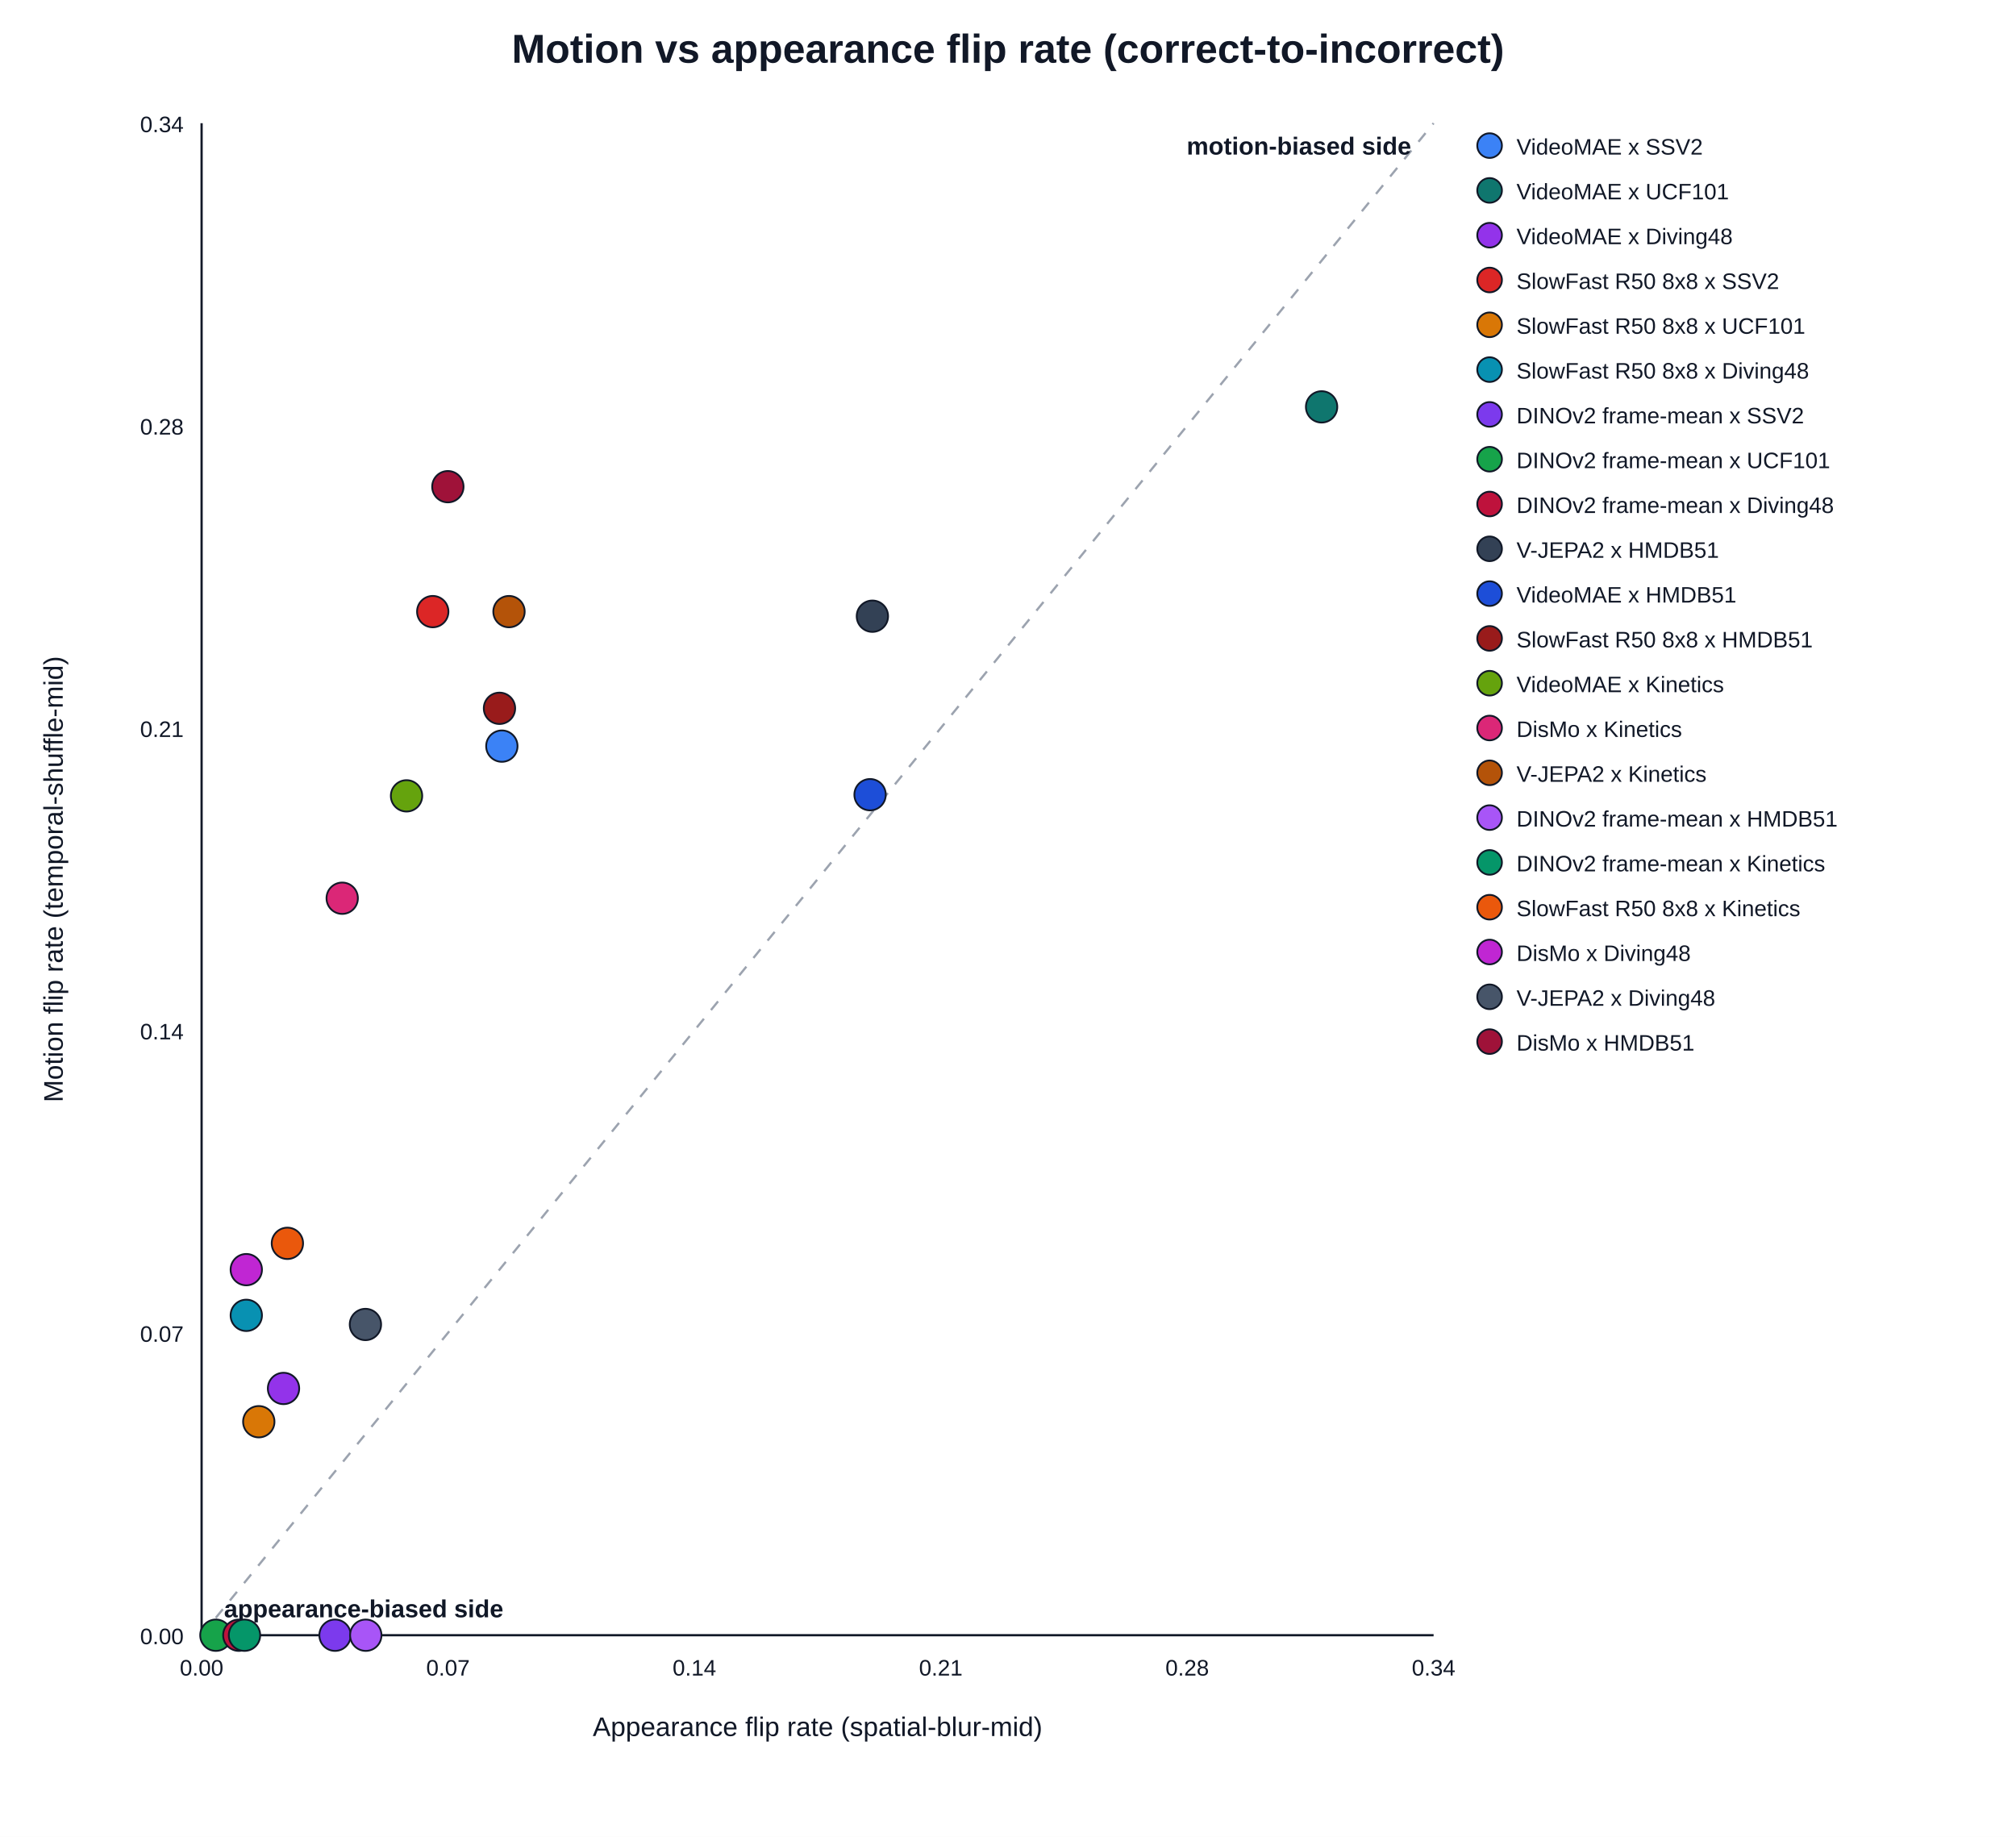
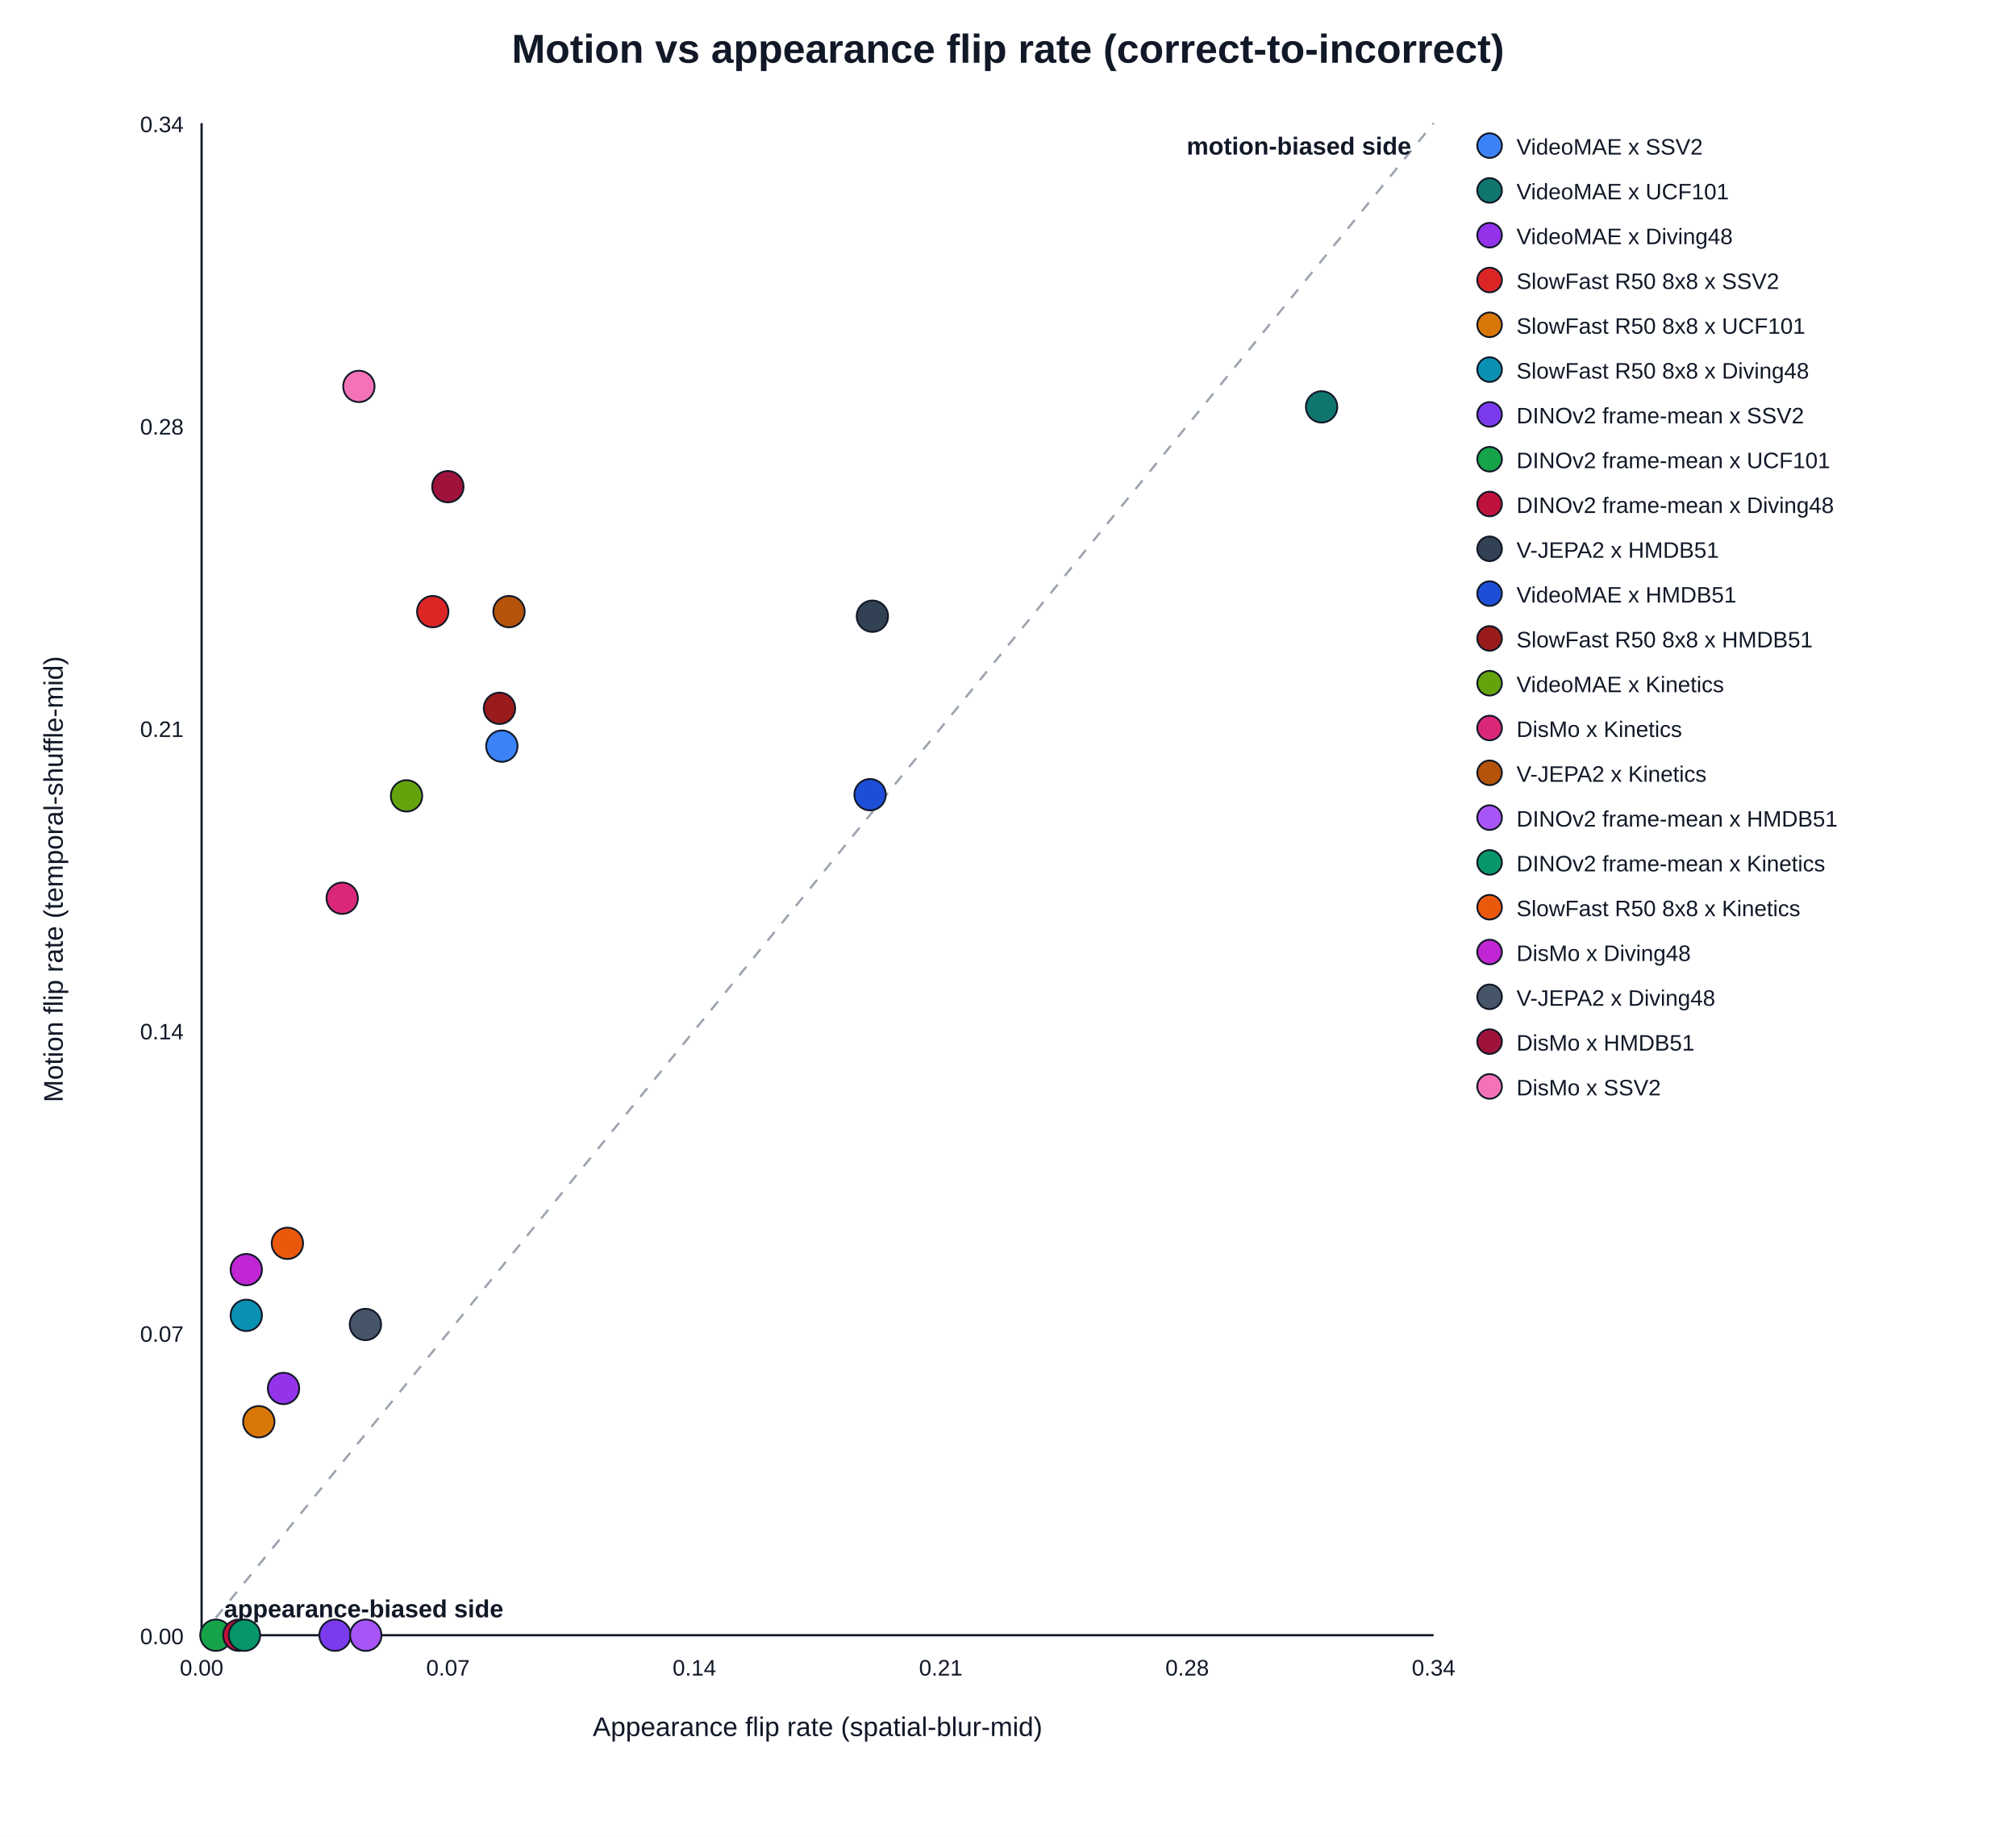
<svg xmlns="http://www.w3.org/2000/svg" width="900" height="820" viewBox="0 0 900 820">
  <rect width="100%" height="100%" fill="#ffffff" />
  <style>text { font-family: Arial, Helvetica, sans-serif; fill: #111827; }</style>
  <text x="450.00" y="28.00" font-size="18" font-weight="700" text-anchor="middle">Motion vs appearance flip rate (correct-to-incorrect)</text>
  <line x1="90" y1="730" x2="640" y2="730" stroke="#111827" stroke-width="1" />
  <line x1="90" y1="55" x2="90" y2="730" stroke="#111827" stroke-width="1" />
  <line x1="90.00" y1="730.00" x2="640.00" y2="55.00" stroke="#9ca3af" stroke-dasharray="5 5" />
  <text x="365.00" y="775.00" font-size="12" font-weight="400" text-anchor="middle">Appearance flip rate (spatial-blur-mid)</text>
  <text x="28.00" y="392.50" font-size="12" font-weight="400" text-anchor="middle" transform="rotate(-90 28.00 392.50)">Motion flip rate (temporal-shuffle-mid)</text>
  <text x="630.00" y="69.00" font-size="11" font-weight="600" text-anchor="end">motion-biased side</text>
  <text x="100.00" y="722.00" font-size="11" font-weight="600" text-anchor="start">appearance-biased side</text>
  <text x="90.00" y="748.00" font-size="10" font-weight="400" text-anchor="middle">0.00</text>
  <text x="82.00" y="734.00" font-size="10" font-weight="400" text-anchor="end">0.00</text>
  <text x="200.00" y="748.00" font-size="10" font-weight="400" text-anchor="middle">0.07</text>
  <text x="82.00" y="599.00" font-size="10" font-weight="400" text-anchor="end">0.07</text>
  <text x="310.00" y="748.00" font-size="10" font-weight="400" text-anchor="middle">0.14</text>
  <text x="82.00" y="464.00" font-size="10" font-weight="400" text-anchor="end">0.14</text>
  <text x="420.00" y="748.00" font-size="10" font-weight="400" text-anchor="middle">0.21</text>
  <text x="82.00" y="329.00" font-size="10" font-weight="400" text-anchor="end">0.21</text>
  <text x="530.00" y="748.00" font-size="10" font-weight="400" text-anchor="middle">0.28</text>
  <text x="82.00" y="194.00" font-size="10" font-weight="400" text-anchor="end">0.28</text>
  <text x="640.00" y="748.00" font-size="10" font-weight="400" text-anchor="middle">0.34</text>
  <text x="82.00" y="59.00" font-size="10" font-weight="400" text-anchor="end">0.34</text>
  <circle cx="224.04" cy="333.09" r="7" fill="#3b82f6" stroke="#111827" stroke-width="0.8" />
  <circle cx="590.00" cy="181.64" r="7" fill="#0f766e" stroke="#111827" stroke-width="0.8" />
  <circle cx="126.57" cy="619.84" r="7" fill="#9333ea" stroke="#111827" stroke-width="0.8" />
  <circle cx="193.19" cy="273.04" r="7" fill="#dc2626" stroke="#111827" stroke-width="0.8" />
  <circle cx="115.53" cy="634.69" r="7" fill="#d97706" stroke="#111827" stroke-width="0.8" />
  <circle cx="109.95" cy="587.20" r="7" fill="#0891b2" stroke="#111827" stroke-width="0.8" />
  <circle cx="149.57" cy="730.00" r="7" fill="#7c3aed" stroke="#111827" stroke-width="0.8" />
  <circle cx="96.38" cy="730.00" r="7" fill="#16a34a" stroke="#111827" stroke-width="0.8" />
  <circle cx="106.62" cy="730.00" r="7" fill="#be123c" stroke="#111827" stroke-width="0.8" />
  <circle cx="389.46" cy="275.09" r="7" fill="#334155" stroke="#111827" stroke-width="0.8" />
  <circle cx="388.42" cy="354.77" r="7" fill="#1d4ed8" stroke="#111827" stroke-width="0.8" />
  <circle cx="222.98" cy="316.21" r="7" fill="#991b1b" stroke="#111827" stroke-width="0.8" />
  <circle cx="181.49" cy="355.29" r="7" fill="#65a30d" stroke="#111827" stroke-width="0.8" />
  <circle cx="152.77" cy="400.99" r="7" fill="#db2777" stroke="#111827" stroke-width="0.8" />
  <circle cx="227.23" cy="273.04" r="7" fill="#b45309" stroke="#111827" stroke-width="0.8" />
  <circle cx="163.30" cy="730.00" r="7" fill="#a855f7" stroke="#111827" stroke-width="0.8" />
  <circle cx="109.15" cy="730.00" r="7" fill="#059669" stroke="#111827" stroke-width="0.8" />
  <circle cx="128.30" cy="555.05" r="7" fill="#ea580c" stroke="#111827" stroke-width="0.8" />
  <circle cx="109.95" cy="566.80" r="7" fill="#c026d3" stroke="#111827" stroke-width="0.8" />
  <circle cx="163.14" cy="591.28" r="7" fill="#475569" stroke="#111827" stroke-width="0.8" />
  <circle cx="199.94" cy="217.27" r="7" fill="#9f1239" stroke="#111827" stroke-width="0.8" />
+   <circle cx="160.21" cy="172.50" r="7" fill="#f472b6" stroke="#111827" stroke-width="0.8" />
  <circle cx="665" cy="65" r="5.5" fill="#3b82f6" stroke="#111827" stroke-width="0.8" />
  <text x="677.00" y="69.00" font-size="10" font-weight="400" text-anchor="start">VideoMAE x SSV2</text>
  <circle cx="665" cy="85" r="5.5" fill="#0f766e" stroke="#111827" stroke-width="0.8" />
  <text x="677.00" y="89.00" font-size="10" font-weight="400" text-anchor="start">VideoMAE x UCF101</text>
  <circle cx="665" cy="105" r="5.5" fill="#9333ea" stroke="#111827" stroke-width="0.8" />
  <text x="677.00" y="109.00" font-size="10" font-weight="400" text-anchor="start">VideoMAE x Diving48</text>
  <circle cx="665" cy="125" r="5.5" fill="#dc2626" stroke="#111827" stroke-width="0.8" />
  <text x="677.00" y="129.00" font-size="10" font-weight="400" text-anchor="start">SlowFast R50 8x8 x SSV2</text>
  <circle cx="665" cy="145" r="5.5" fill="#d97706" stroke="#111827" stroke-width="0.8" />
  <text x="677.00" y="149.00" font-size="10" font-weight="400" text-anchor="start">SlowFast R50 8x8 x UCF101</text>
  <circle cx="665" cy="165" r="5.5" fill="#0891b2" stroke="#111827" stroke-width="0.8" />
  <text x="677.00" y="169.00" font-size="10" font-weight="400" text-anchor="start">SlowFast R50 8x8 x Diving48</text>
  <circle cx="665" cy="185" r="5.5" fill="#7c3aed" stroke="#111827" stroke-width="0.8" />
  <text x="677.00" y="189.00" font-size="10" font-weight="400" text-anchor="start">DINOv2 frame-mean x SSV2</text>
  <circle cx="665" cy="205" r="5.5" fill="#16a34a" stroke="#111827" stroke-width="0.8" />
  <text x="677.00" y="209.00" font-size="10" font-weight="400" text-anchor="start">DINOv2 frame-mean x UCF101</text>
  <circle cx="665" cy="225" r="5.5" fill="#be123c" stroke="#111827" stroke-width="0.8" />
  <text x="677.00" y="229.00" font-size="10" font-weight="400" text-anchor="start">DINOv2 frame-mean x Diving48</text>
  <circle cx="665" cy="245" r="5.5" fill="#334155" stroke="#111827" stroke-width="0.8" />
  <text x="677.00" y="249.00" font-size="10" font-weight="400" text-anchor="start">V-JEPA2 x HMDB51</text>
  <circle cx="665" cy="265" r="5.5" fill="#1d4ed8" stroke="#111827" stroke-width="0.8" />
  <text x="677.00" y="269.00" font-size="10" font-weight="400" text-anchor="start">VideoMAE x HMDB51</text>
  <circle cx="665" cy="285" r="5.5" fill="#991b1b" stroke="#111827" stroke-width="0.8" />
  <text x="677.00" y="289.00" font-size="10" font-weight="400" text-anchor="start">SlowFast R50 8x8 x HMDB51</text>
  <circle cx="665" cy="305" r="5.5" fill="#65a30d" stroke="#111827" stroke-width="0.8" />
  <text x="677.00" y="309.00" font-size="10" font-weight="400" text-anchor="start">VideoMAE x Kinetics</text>
  <circle cx="665" cy="325" r="5.5" fill="#db2777" stroke="#111827" stroke-width="0.8" />
  <text x="677.00" y="329.00" font-size="10" font-weight="400" text-anchor="start">DisMo x Kinetics</text>
  <circle cx="665" cy="345" r="5.5" fill="#b45309" stroke="#111827" stroke-width="0.8" />
  <text x="677.00" y="349.00" font-size="10" font-weight="400" text-anchor="start">V-JEPA2 x Kinetics</text>
  <circle cx="665" cy="365" r="5.5" fill="#a855f7" stroke="#111827" stroke-width="0.8" />
  <text x="677.00" y="369.00" font-size="10" font-weight="400" text-anchor="start">DINOv2 frame-mean x HMDB51</text>
  <circle cx="665" cy="385" r="5.5" fill="#059669" stroke="#111827" stroke-width="0.8" />
  <text x="677.00" y="389.00" font-size="10" font-weight="400" text-anchor="start">DINOv2 frame-mean x Kinetics</text>
  <circle cx="665" cy="405" r="5.5" fill="#ea580c" stroke="#111827" stroke-width="0.8" />
  <text x="677.00" y="409.00" font-size="10" font-weight="400" text-anchor="start">SlowFast R50 8x8 x Kinetics</text>
  <circle cx="665" cy="425" r="5.5" fill="#c026d3" stroke="#111827" stroke-width="0.8" />
  <text x="677.00" y="429.00" font-size="10" font-weight="400" text-anchor="start">DisMo x Diving48</text>
  <circle cx="665" cy="445" r="5.5" fill="#475569" stroke="#111827" stroke-width="0.8" />
  <text x="677.00" y="449.00" font-size="10" font-weight="400" text-anchor="start">V-JEPA2 x Diving48</text>
  <circle cx="665" cy="465" r="5.5" fill="#9f1239" stroke="#111827" stroke-width="0.8" />
  <text x="677.00" y="469.00" font-size="10" font-weight="400" text-anchor="start">DisMo x HMDB51</text>
+   <circle cx="665" cy="485" r="5.5" fill="#f472b6" stroke="#111827" stroke-width="0.8" />
+   <text x="677.00" y="489.00" font-size="10" font-weight="400" text-anchor="start">DisMo x SSV2</text>
</svg>
